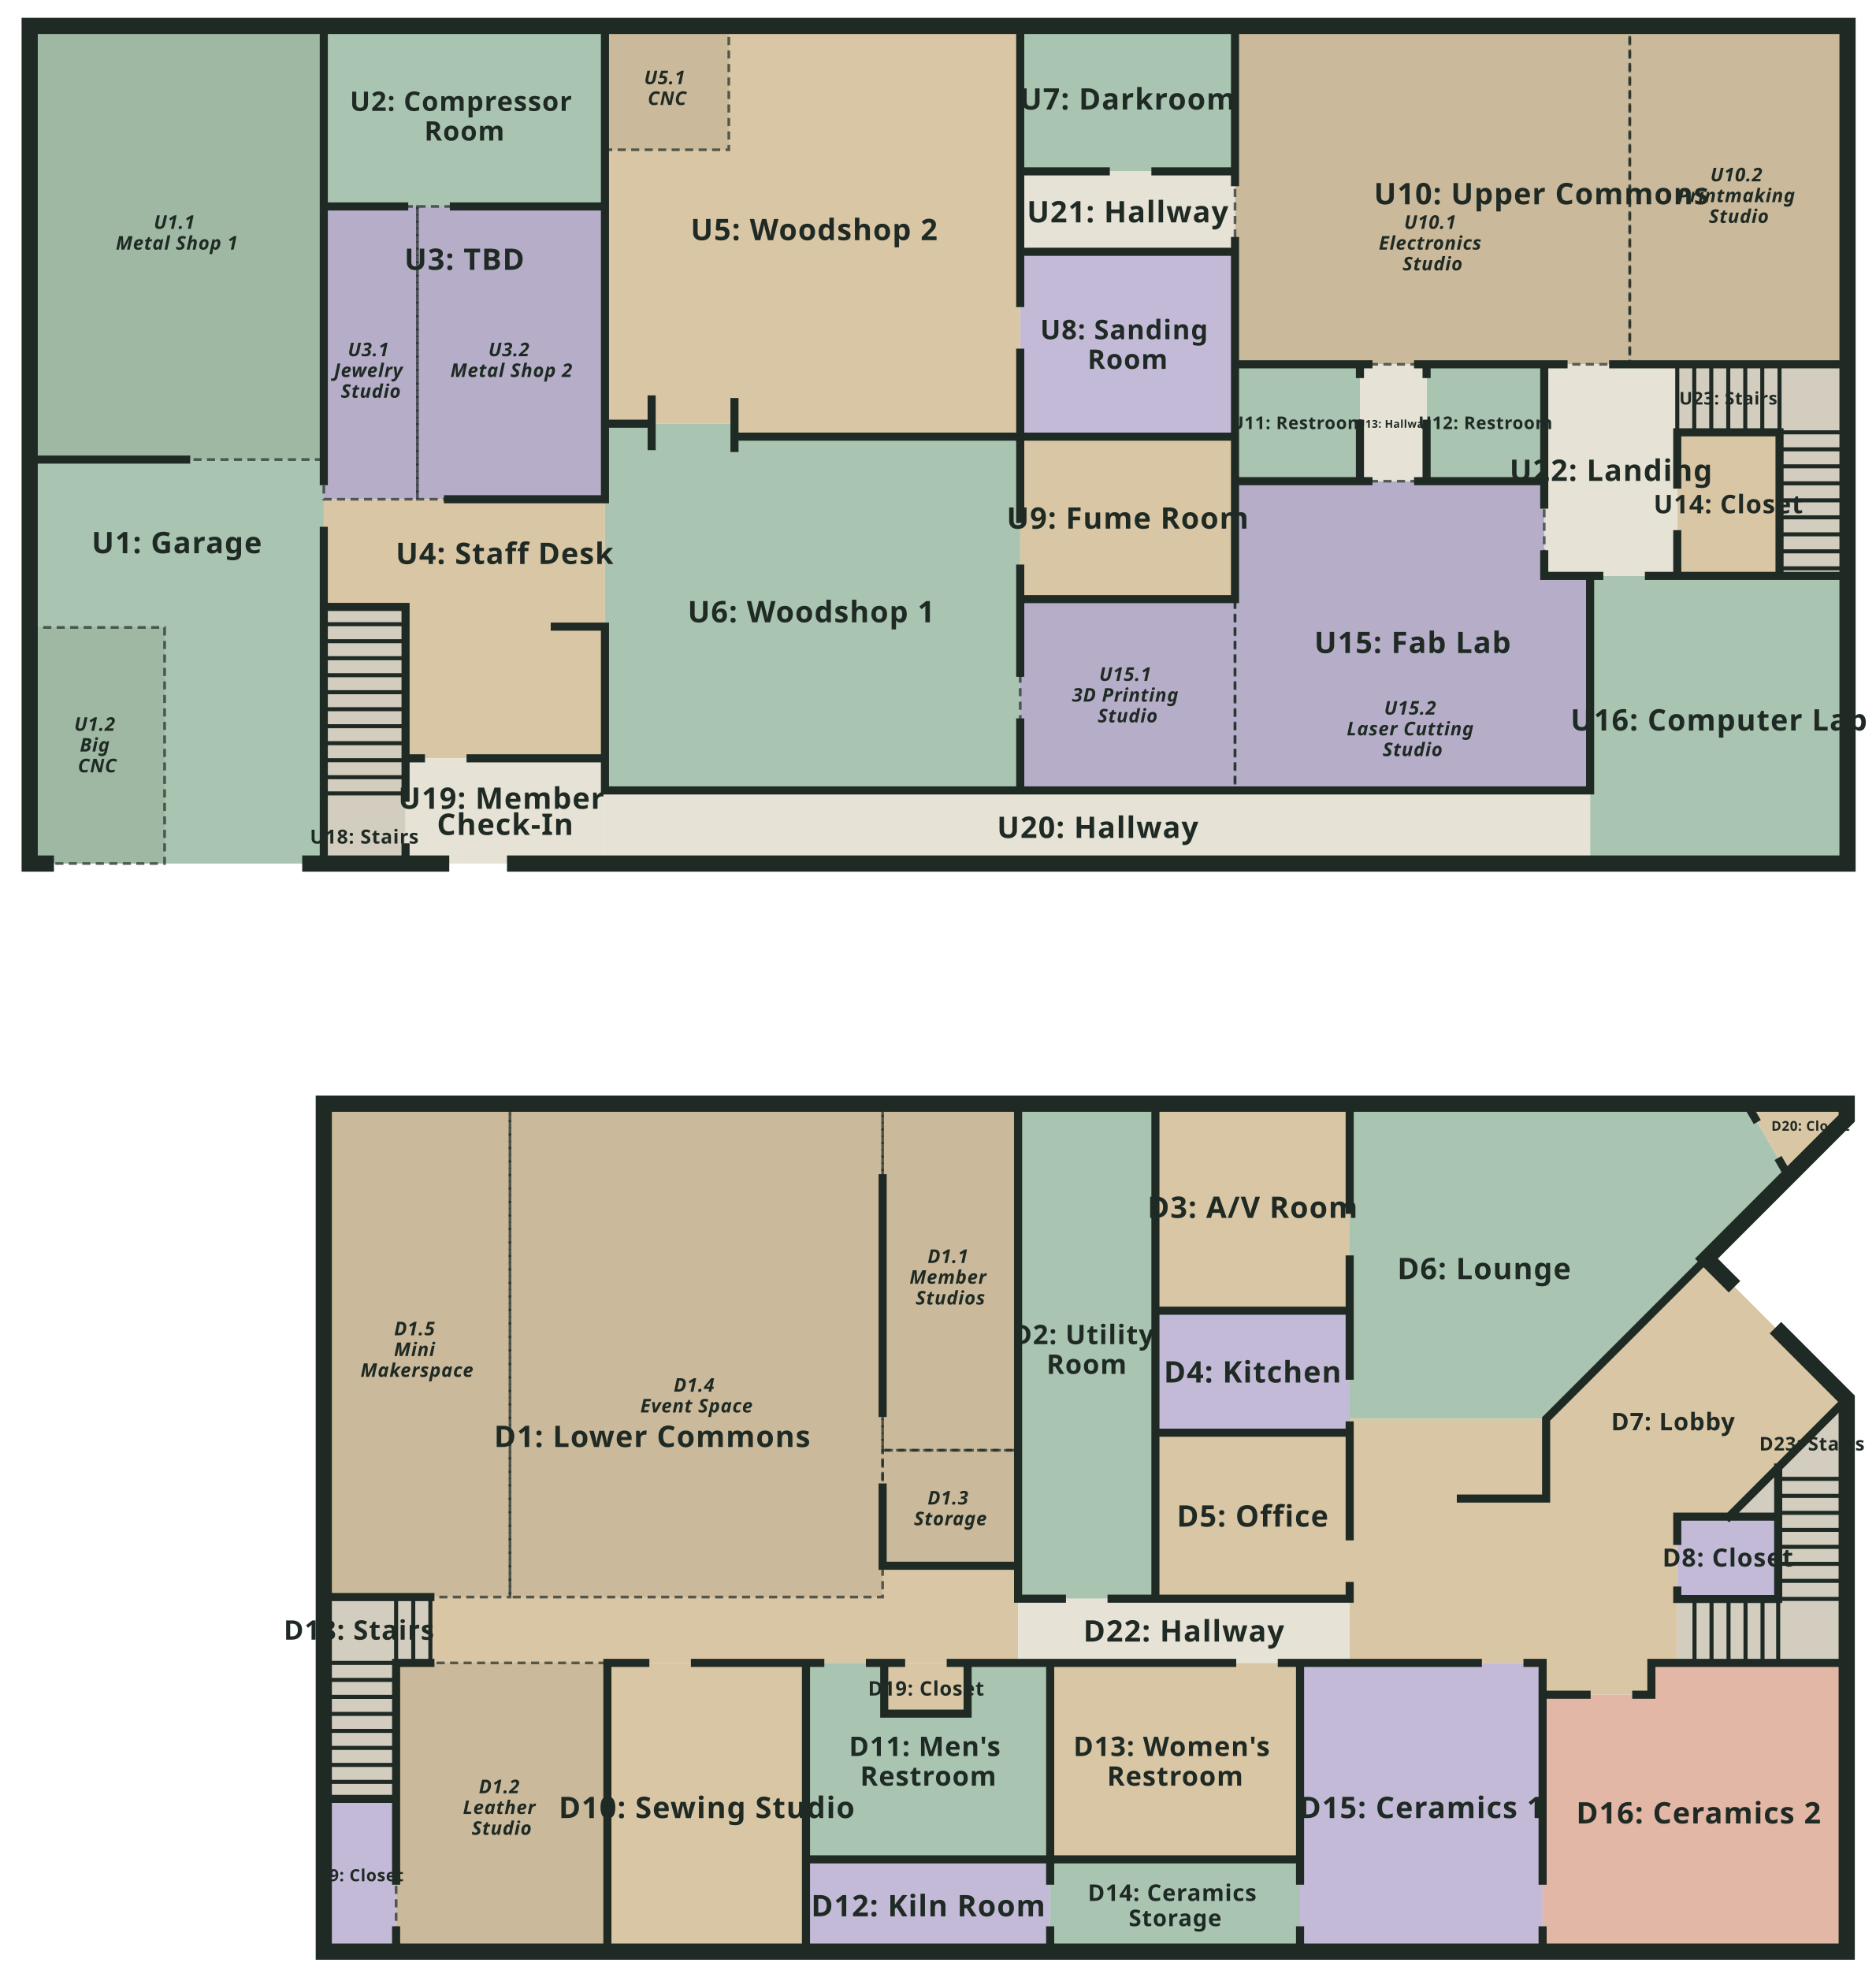
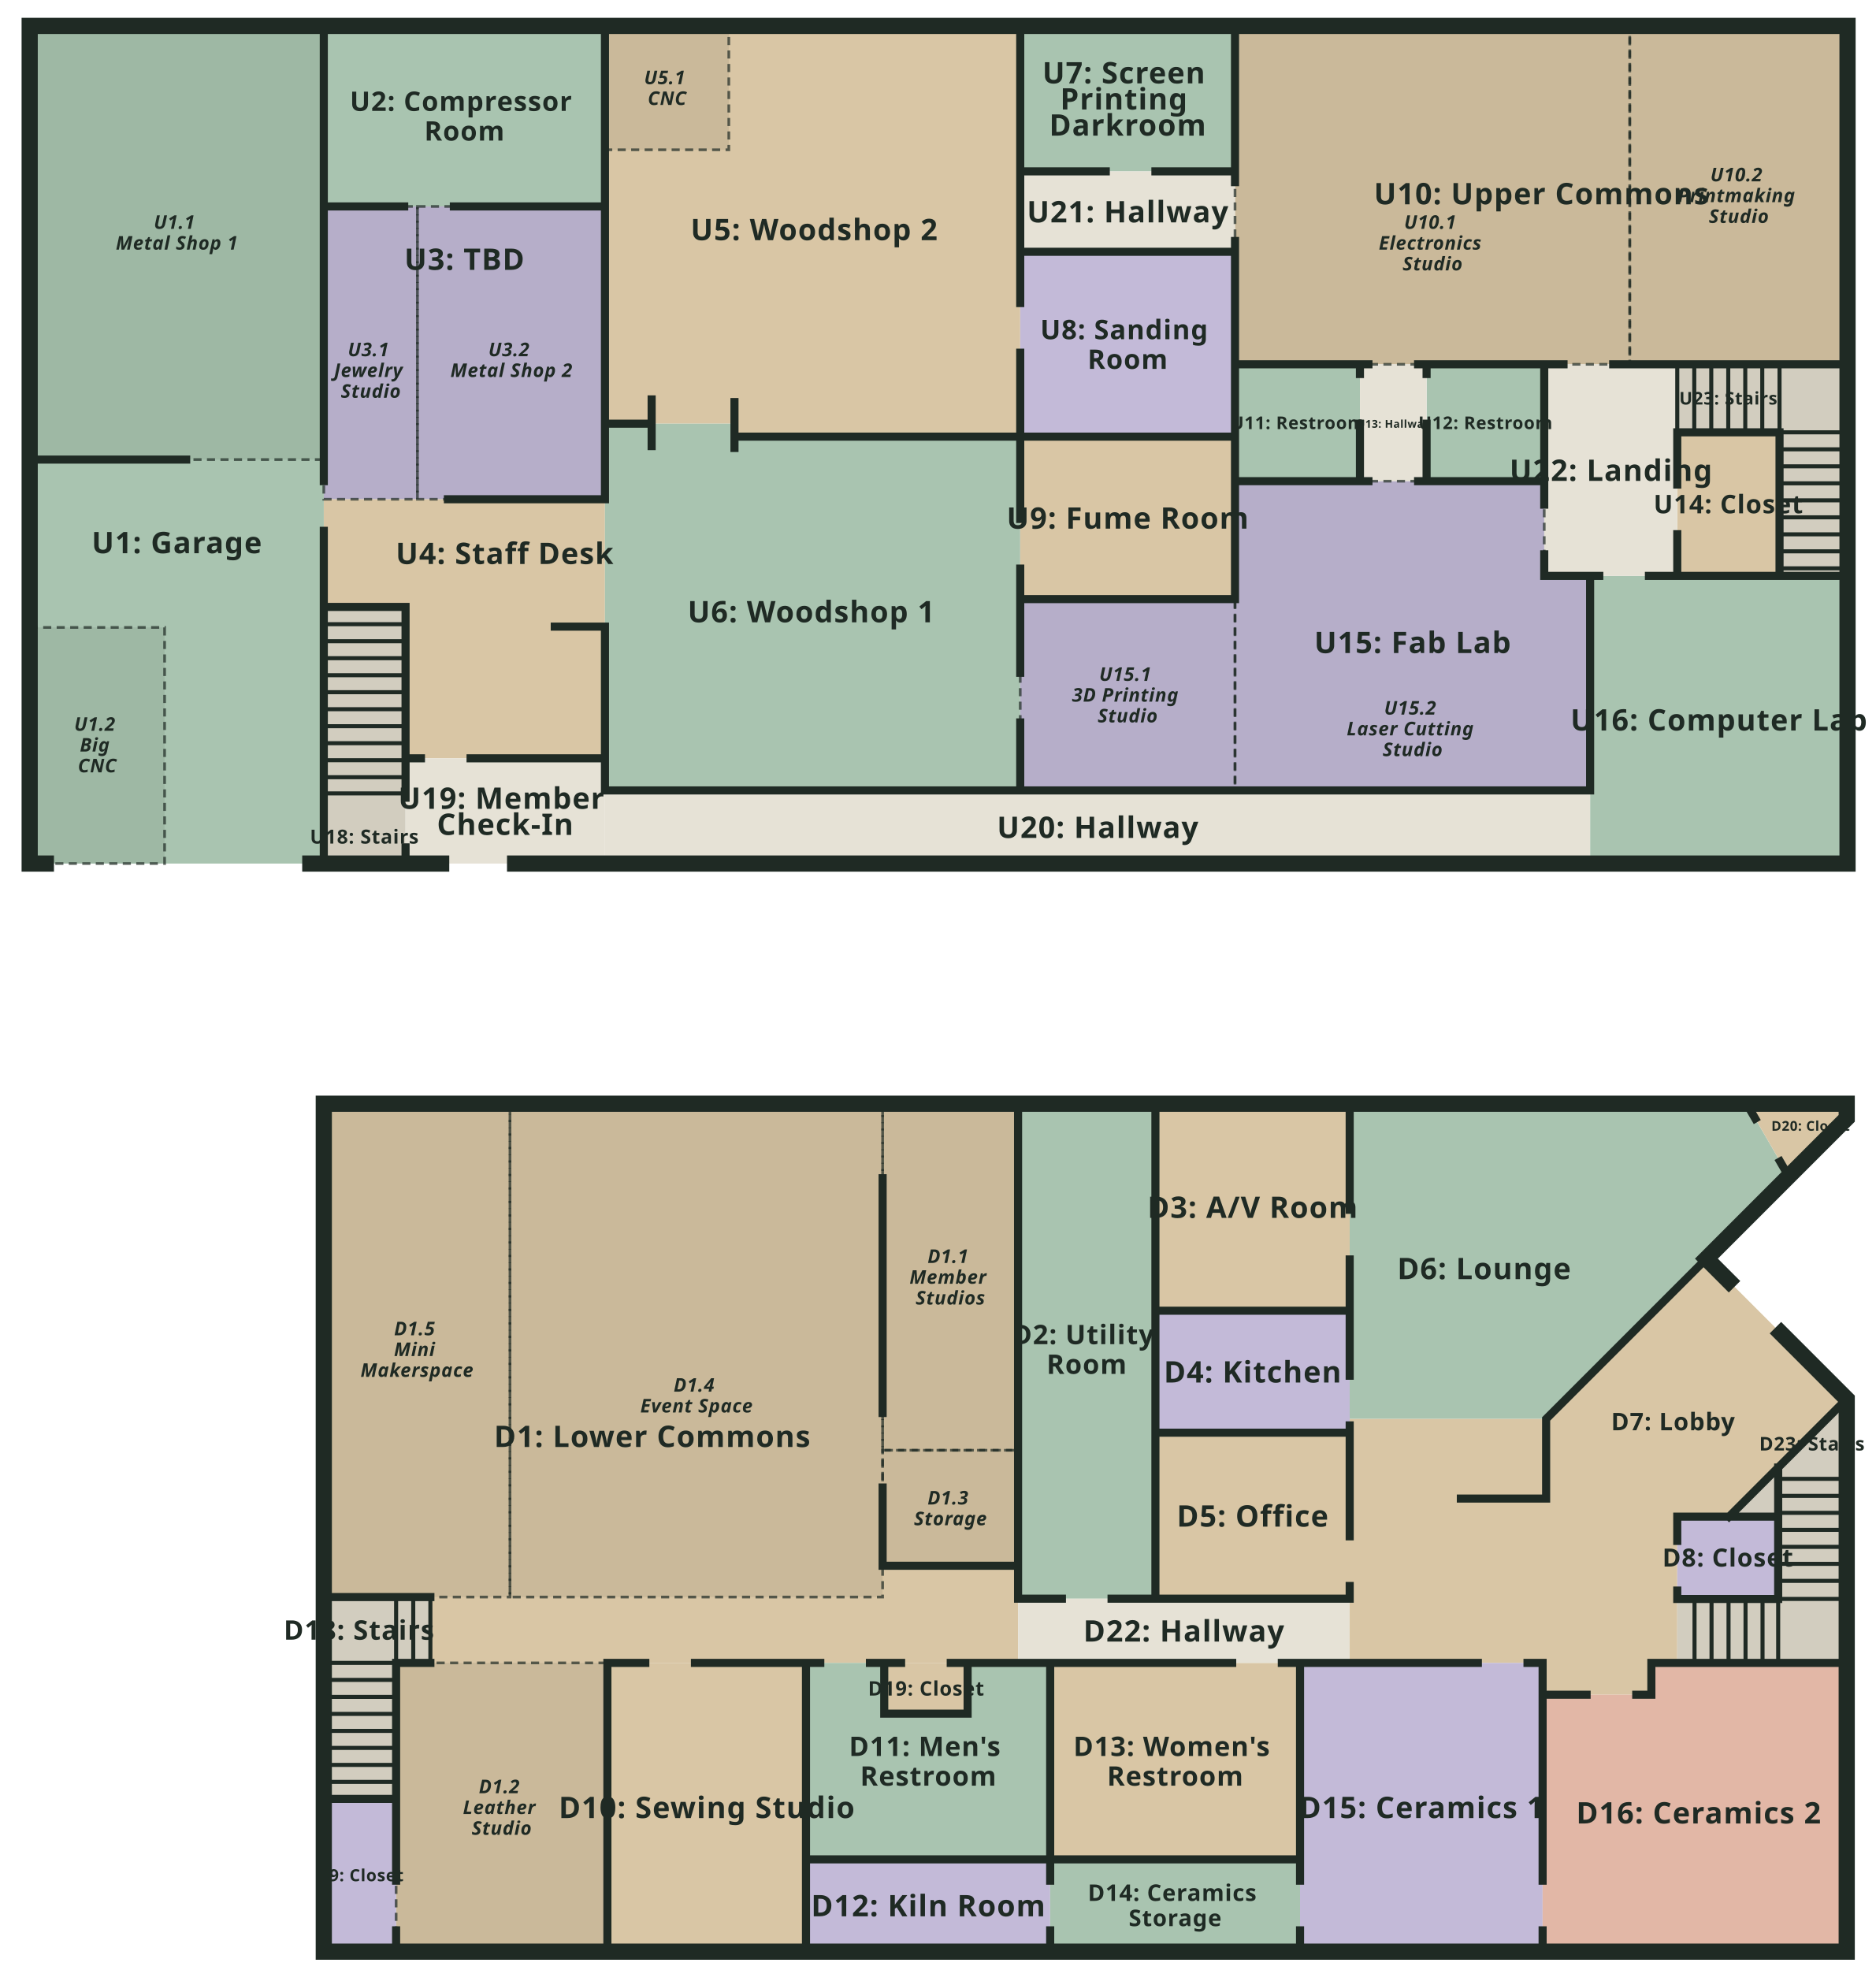
<svg xmlns="http://www.w3.org/2000/svg" viewBox="170 20 695 730">
  <g id="upstairs">
    <g id="up-rooms" stroke="none" fill-rule="evenodd">
      <path id="room-U1" fill="#a9c4b0" d="M181 29.6 L290 29.6 L290 340 L181 340 Z" />
      <path id="room-U2" fill="#a9c4b0" d="M290 29.6 L394.2 29.6 L394.2 96.5 L290 96.5 Z" />
      <path id="room-U3" fill="#c3bad8" d="M290 96.5 L394.2 96.5 L394.2 205 L290 205 Z" />
      <path id="room-U4" fill="#d9c6a5" d="M290 205 L394.2 205 L394.2 301 L320.3 301 L320.3 244.9 L290 244.9 Z" />
      <path id="room-U5" fill="#d9c6a5" d="M394.2 29.6 L548.1 29.6 L548.1 181.8 L442.2 181.8 L442.2 177 L394.2 177 Z" />
      <path id="room-U6" fill="#a9c4b0" d="M394.2 177 L442.2 177 L442.2 181.8 L548.1 181.8 L548.1 312.9 L394.2 312.9 Z" />
      <path id="room-U7" fill="#a9c4b0" d="M548.1 29.6 L627.7 29.6 L627.7 83.5 L548.1 83.5 Z" />
      <path id="room-U8" fill="#c3bad8" d="M548.1 113.3 L627.7 113.3 L627.7 181.8 L548.1 181.8 Z" />
      <path id="room-U9" fill="#d9c6a5" d="M548.1 181.8 L627.7 181.8 L627.7 242 L548.1 242 Z" />
      <path id="room-U15" fill="#c3bad8" d="M627.7 198.3 L742.3 198.3 L742.3 233.4 L759.3 233.4 L759.3 312.9 L548.1 312.9 L548.1 242 L627.7 242 Z" />
      <path id="room-U10" fill="#d9c6a5" d="M627.7 29.6 L854.7 29.6 L854.7 155 L627.7 155 Z" />
      <path id="room-U11" fill="#a9c4b0" d="M627.7 155 L674 155 L674 198.3 L627.7 198.3 Z" />
      <path id="room-U12" fill="#a9c4b0" d="M698.7 155 L742.3 155 L742.3 198.3 L698.7 198.3 Z" />
      <path id="room-U14" fill="#d9c6a5" d="M791.6 180.2 L829.5 180.2 L829.5 233.4 L791.6 233.4 Z" />
      <path id="room-U16" fill="#a9c4b0" d="M759.3 233.4 L854.7 233.4 L854.7 340 L759.3 340 Z" />
      <path id="room-U18" fill="#d2cdbf" d="M290 244.9 L320.3 244.9 L320.3 340 L290 340 Z" />
      <path id="room-U19" fill="#e6e2d6" d="M320.3 301 L394.2 301 L394.2 340 L320.3 340 Z" />
      <path id="room-U20" fill="#e6e2d6" d="M394.2 312.9 L759.3 312.9 L759.3 340 L394.2 340 Z" />
      <path id="room-U21" fill="#e6e2d6" d="M548.1 83.5 L627.7 83.5 L627.7 113.3 L548.1 113.3 Z" />
      <path id="room-U13" fill="#e6e2d6" d="M674 155 L698.7 155 L698.7 198.3 L674 198.3 Z" />
      <path id="room-U22" fill="#e6e2d6" d="M742.3 155 L791.6 155 L791.6 233.4 L742.3 233.4 Z" />
      <path id="room-U23" fill="#d2cdbf" d="M791.6 155 L854.7 155 L854.7 233.4 L829.5 233.4 L829.5 180.2 L791.6 180.2 Z" />
    </g>
    <g id="up-zones" fill="#1f2a24" fill-opacity="0.08" stroke="#1f2a24" stroke-width="1" stroke-dasharray="3 2" stroke-opacity="0.7">
      <path id="zone-U1.1" data-room="U1" d="M181 29.6 L290 29.6 L290 190.3 L181 190.3 Z" />
      <path id="zone-U1.2" data-room="U1" d="M181 252.5 L231 252.5 L231 340 L181 340 Z" />
      <path id="zone-U5.1" data-room="U5" d="M394.2 29.6 L440.1 29.6 L440.1 75.5 L394.2 75.5 Z" />
      <path id="zone-U10.1" data-room="U10" d="M627.7 29.6 L774 29.6 L774 155 L627.7 155 Z" />
      <path id="zone-U10.2" data-room="U10" d="M774 29.6 L854.7 29.6 L854.7 155 L774 155 Z" />
      <path id="zone-U15.1" data-room="U15" d="M548.1 242 L627.7 242 L627.7 312.9 L548.1 312.9 Z" />
      <path id="zone-U15.2" data-room="U15" d="M627.7 198.3 L742.3 198.3 L742.3 233.4 L759.3 233.4 L759.3 312.9 L627.7 312.9 Z" />
      <path id="zone-U3.1" data-room="U3" d="M290 96.5 L324.7 96.5 L324.7 205 L290 205 Z" />
      <path id="zone-U3.2" data-room="U3" d="M324.7 96.5 L394.2 96.5 L394.2 205 L324.7 205 Z" />
    </g>
    <g id="up-walls" fill="none" stroke="#1f2a24" stroke-linecap="square">
      <path id="up-exterior" stroke-width="6" d="M333.5 340 H285 M187 340 H181 V29.6 H854.7 V340 H360.9" />
      <path id="up-interior" stroke-width="3" d="M181 190.3 H239 M290 29.6 V198.3 M290 216.7 V340 M290 244.9 H320.3 V315.6 M320.3 334 V340 M290 96.5 H319.8 M338.2 96.5 H394.2 M394.2 29.6 V205 H336 M375.6 252.2 H394.2 V312.9 M320.3 301 H326 M344.4 301 H394.2 M394.2 312.9 H759.3 M442.2 181.8 H627.7 M442.2 169 V186 M394.2 177 H411.5 M411.5 168 V185.3 M548.1 29.6 V132.3 M548.1 150.7 V212.3 M548.1 230.7 V269.3 M548.1 287.7 V312.9 M548.1 83.5 H579.8 M598.2 83.5 H627.7 M627.7 29.6 V87.5 M627.7 109.3 V242 M548.1 113.3 H627.7 M548.1 242 H627.7 M627.7 155 H677.15 M627.7 198.3 H677.15 M674 155 V158.6 M674 177 V198.3 M695.55 155 H749.45 M742.3 155 V207 M695.55 198.3 H742.3 M698.7 155 V158.6 M698.7 177 V198.3 M742.3 225.4 V233.4 H762.7 M759.3 233.4 V312.9 M767.85 155 H854.7 M791.6 180.2 V199.55 M791.6 217.95 V233.4 M791.6 180.2 H829.5 V233.4 M781.1 233.4 H854.7" />
      <path id="up-stairs" stroke-width="1.5" d="M290 245 H320.3 V314 H290 Z M290 251.3 H320.3 M290 257.6 H320.3 M290 263.9 H320.3 M290 270.2 H320.3 M290 276.5 H320.3 M290 282.8 H320.3 M290 289.1 H320.3 M290 295.4 H320.3 M290 301.7 H320.3 M290 308 H320.3 M791.6 155 H829.5 V180.2 H791.6 Z M797.9 155 V180.2 M804.2 155 V180.2 M810.5 155 V180.2 M816.8 155 V180.2 M823.1 155 V180.2 M829.5 180.2 H854.7 V233.4 H829.5 Z M829.5 186.5 H854.7 M829.5 192.8 H854.7 M829.5 199.1 H854.7 M829.5 205.4 H854.7 M829.5 211.7 H854.7 M829.5 218 H854.7 M829.5 224.3 H854.7 M829.5 230.6 H854.7" />
    </g>
    <g id="up-room-labels" stroke="none" fill="#1f2a24" font-family="'Archivo Narrow', sans-serif" font-weight="600" text-anchor="middle" letter-spacing="0.03em" style="text-transform:uppercase">
      <text id="label-U1" x="235.5" y="225" font-size="11">
        <tspan x="235.5" dy="0">U1: Garage</tspan>
      </text>
      <text id="label-U2" x="342.1" y="61.1" font-size="10">
        <tspan x="342.1" dy="0">U2: Compressor</tspan>
        <tspan x="342.1" dy="11.00">Room</tspan>
      </text>
      <text id="label-U3" x="342.1" y="120" font-size="11">
        <tspan x="342.1" dy="0">U3: TBD</tspan>
      </text>
      <text id="label-U4" x="357" y="229.0" font-size="11">
        <tspan x="357" dy="0">U4: Staff Desk</tspan>
      </text>
      <text id="label-U5" x="471.7" y="109.0" font-size="11">
        <tspan x="471.7" dy="0">U5: Woodshop 2</tspan>
      </text>
      <text id="label-U6" x="470.6" y="250.6" font-size="11">
        <tspan x="470.6" dy="0">U6: Woodshop 1</tspan>
      </text>
-       <text id="label-U7" x="587.9" y="60.6" font-size="11">
-         <tspan x="587.9" dy="0">U7: Darkroom</tspan>
+       <text id="label-U7" x="587.9" y="50.9" font-size="11">
+         <tspan x="587.9" dy="0">U7: Screen</tspan>
+         <tspan x="587.9" dy="9.68">Printing</tspan>
+         <tspan x="587.9" dy="9.68">Darkroom</tspan>
      </text>
      <text id="label-U8" x="587.9" y="145.7" font-size="10">
        <tspan x="587.9" dy="0">U8: Sanding</tspan>
        <tspan x="587.9" dy="11.00">Room</tspan>
      </text>
      <text id="label-U9" x="587.9" y="215.9" font-size="11">
        <tspan x="587.9" dy="0">U9: Fume Room</tspan>
      </text>
      <text id="label-U15" x="693.5" y="262" font-size="11">
        <tspan x="693.5" dy="0">U15: Fab Lab</tspan>
      </text>
      <text id="label-U10" x="741.2" y="95.7" font-size="11">
        <tspan x="741.2" dy="0">U10: Upper Commons</tspan>
      </text>
      <text id="label-U11" x="650.9" y="179.0" font-size="6.5">
        <tspan x="650.9" dy="0">U11: Restroom</tspan>
      </text>
      <text id="label-U12" x="720.5" y="179.0" font-size="6.5">
        <tspan x="720.5" dy="0">U12: Restroom</tspan>
      </text>
      <text id="label-U14" x="810.5" y="210.2" font-size="9.5">
        <tspan x="810.5" dy="0">U14: Closet</tspan>
      </text>
      <text id="label-U16" x="807" y="290.7" font-size="11">
        <tspan x="807" dy="0">U16: Computer Lab</tspan>
      </text>
      <text id="label-U18" x="305" y="332.6" font-size="7.2">
        <tspan x="305" dy="0">U18: Stairs</tspan>
      </text>
      <text id="label-U19" x="357.2" y="319.7" font-size="11">
        <tspan x="357.2" dy="0">U19: Member</tspan>
        <tspan x="357.2" dy="9.68">Check-In</tspan>
      </text>
      <text id="label-U20" x="576.8" y="330.5" font-size="11">
        <tspan x="576.8" dy="0">U20: Hallway</tspan>
      </text>
      <text id="label-U21" x="587.9" y="102.4" font-size="11">
        <tspan x="587.9" dy="0">U21: Hallway</tspan>
      </text>
      <text id="label-U22" x="767" y="198.2" font-size="11">
        <tspan x="767" dy="0">U22: Landing</tspan>
      </text>
      <text id="label-U23" x="810.5" y="169.9" font-size="6.5">
        <tspan x="810.5" dy="0">U23: Stairs</tspan>
      </text>
      <text id="label-U13" x="686.4" y="178.5" font-size="4">
        <tspan x="686.4" dy="0">U13: Hallway</tspan>
      </text>
    </g>
    <g id="up-zone-labels" stroke="none" fill="#1f2a24" font-family="'Archivo Narrow', sans-serif" font-weight="600" font-style="italic" text-anchor="middle" letter-spacing="0.03em" style="text-transform:uppercase">
      <text id="zlabel-U1.1" x="235.5" y="104.8" font-size="7">
        <tspan x="235.5" dy="0">U1.1</tspan>
        <tspan x="235.5" dy="7.70">Metal Shop 1</tspan>
      </text>
      <text id="zlabel-U1.2" x="206" y="290.8" font-size="7">
        <tspan x="206" dy="0">U1.2</tspan>
        <tspan x="206" dy="7.7">Big</tspan>
        <tspan x="206" dy="7.7">CNC</tspan>
      </text>
      <text id="zlabel-U5.1" x="417.2" y="51.2" font-size="7">
        <tspan x="417.2" dy="0">U5.1</tspan>
        <tspan x="417.2" dy="7.7">CNC</tspan>
      </text>
      <text id="zlabel-U10.1" x="700.9" y="104.8" font-size="7">
        <tspan x="700.9" dy="0">U10.1</tspan>
        <tspan x="700.9" dy="7.7">Electronics</tspan>
        <tspan x="700.9" dy="7.7">Studio</tspan>
      </text>
      <text id="zlabel-U10.2" x="814.4" y="87.2" font-size="7">
        <tspan x="814.4" dy="0">U10.2</tspan>
        <tspan x="814.4" dy="7.7">Printmaking</tspan>
        <tspan x="814.4" dy="7.7">Studio</tspan>
      </text>
      <text id="zlabel-U15.1" x="587.9" y="272.3" font-size="7">
        <tspan x="587.9" dy="0">U15.1</tspan>
        <tspan x="587.9" dy="7.7">3D Printing</tspan>
        <tspan x="587.9" dy="7.7">Studio</tspan>
      </text>
      <text id="zlabel-U15.2" x="693.5" y="284.8" font-size="7">
        <tspan x="693.5" dy="0">U15.2</tspan>
        <tspan x="693.5" dy="7.7">Laser Cutting</tspan>
        <tspan x="693.5" dy="7.7">Studio</tspan>
      </text>
      <text id="zlabel-U3.1" x="307.4" y="152" font-size="7">
        <tspan x="307.4" dy="0">U3.1</tspan>
        <tspan x="307.4" dy="7.70">Jewelry</tspan>
        <tspan x="307.4" dy="7.70">Studio</tspan>
      </text>
      <text id="zlabel-U3.2" x="359.5" y="152" font-size="7">
        <tspan x="359.5" dy="0">U3.2</tspan>
        <tspan x="359.5" dy="7.70">Metal Shop 2</tspan>
      </text>
    </g>
  </g>
  <g id="downstairs" transform="translate(0 50)">
    <g id="down-rooms" stroke="none" fill-rule="evenodd">
      <path id="room-D1" fill="#d9c6a5" d="M290 379 L547.3 379 L547.3 586.2 L395.1 586.2 L395.1 693.2 L316.8 693.2 L316.8 586.2 L329.5 586.2 L329.5 562.4 L290 562.4 Z" />
      <path id="room-D2" fill="#a9c4b0" d="M547.3 379 L598.2 379 L598.2 562.4 L547.3 562.4 Z" />
      <path id="room-D3" fill="#d9c6a5" d="M598.2 379 L670.2 379 L670.2 455.7 L598.2 455.7 Z" />
      <path id="room-D4" fill="#c3bad8" d="M598.2 455.7 L670.2 455.7 L670.2 500.9 L598.2 500.9 Z" />
      <path id="room-D5" fill="#d9c6a5" d="M598.2 500.9 L670.2 500.9 L670.2 562.4 L598.2 562.4 Z" />
      <path id="room-D6" fill="#a9c4b0" d="M670.2 379 L817.3 379 L832.9 405.9 L802.4 436.4 L743 495.8 L670.2 495.8 Z" />
      <path id="room-D7" fill="#d9c6a5" d="M802.4 436.4 L854.4 488.4 L810.8 532 L791.6 532 L791.6 586.2 L782 586.2 L782 598 L741.7 598 L741.7 586.2 L670.2 586.2 L670.2 495.8 L743 495.8 Z" />
      <path id="room-D20" fill="#d9c6a5" d="M817.3 379 L854.4 379 L854.4 384.4 L832.9 405.9 Z" />
      <path id="room-D8" fill="#c3bad8" d="M791.6 532 L829 532 L829 562.5 L791.6 562.5 Z" />
      <path id="room-D9" fill="#c3bad8" d="M290 636.6 L316.8 636.6 L316.8 693.2 L290 693.2 Z" />
      <path id="room-D10" fill="#d9c6a5" d="M395.1 586.2 L468.7 586.2 L468.7 693.2 L395.1 693.2 Z" />
      <path id="room-D11" fill="#a9c4b0" d="M468.7 586.2 L497.7 586.2 L497.7 605 L528.6 605 L528.6 586.2 L559.2 586.2 L559.2 659 L468.7 659 Z" />
      <path id="room-D19" fill="#d9c6a5" d="M497.7 586.2 L528.6 586.2 L528.6 605 L497.7 605 Z" />
      <path id="room-D12" fill="#c3bad8" d="M468.7 659 L559.2 659 L559.2 693.2 L468.7 693.2 Z" />
      <path id="room-D13" fill="#d9c6a5" d="M559.2 586.2 L651.8 586.2 L651.8 659 L559.2 659 Z" />
      <path id="room-D14" fill="#a9c4b0" d="M559.2 659 L651.8 659 L651.8 693.2 L559.2 693.2 Z" />
      <path id="room-D15" fill="#c3bad8" d="M651.8 586.2 L741.7 586.2 L741.7 693.2 L651.8 693.2 Z" />
      <path id="room-D16" fill="#e2b7a6" d="M741.7 598 L782 598 L782 586.2 L854.4 586.2 L854.4 693.2 L741.7 693.2 Z" />
      <path id="room-D18" fill="#d2cdbf" d="M290 561.8 L329.5 561.8 L329.5 586.2 L316.8 586.2 L316.8 636.6 L290 636.6 Z" />
      <path id="room-D22" fill="#e6e2d6" d="M547.3 562.4 L670.2 562.4 L670.2 586.2 L547.3 586.2 Z" />
      <path id="room-D23" fill="#d2cdbf" d="M810.8 532 L854.4 488.4 L854.4 586.2 L791.6 586.2 L791.6 562.5 L829 562.5 L829 532 Z" />
    </g>
    <g id="down-zones" fill="#1f2a24" fill-opacity="0.08" stroke="#1f2a24" stroke-width="1" stroke-dasharray="3 2" stroke-opacity="0.7">
      <path id="zone-D1.1" data-room="D1" d="M497.1 379 L547.3 379 L547.3 507.4 L497.1 507.4 Z" />
      <path id="zone-D1.3" data-room="D1" d="M497.1 507.4 L547.3 507.4 L547.3 550.2 L497.1 550.2 Z" />
      <path id="zone-D1.2" data-room="D1" d="M316.8 586.2 L395.1 586.2 L395.1 693.2 L316.8 693.2 Z" />
      <path id="zone-D1.4" data-room="D1" d="M359 379 L497.1 379 L497.1 561.8 L359 561.8 Z" />
      <path id="zone-D1.5" data-room="D1" d="M290 379 L359 379 L359 561.8 L290 561.8 Z" />
    </g>
    <g id="down-walls" fill="none" stroke="#1f2a24" stroke-linecap="square">
      <path id="down-exterior" stroke-width="6" d="M290 379 H854.4 V384.4 L802.4 436.4 L810.7 444.7 M830.1 464.1 L854.4 488.4 V693.2 H290 V379" />
      <path id="down-interior" stroke-width="3" d="M547.3 379 V562.4 H563.55 M497.1 406.6 V493.6 M497.1 521.2 V550.2 H547.3 M581.95 562.4 H670.2 M598.2 379 V562.4 M598.2 455.7 H670.2 M598.2 500.9 H670.2 M670.2 379 V418.3 M670.2 436.7 V479.8 M670.2 498.2 V539.3 M670.2 557.7 V562.4 M290 561.8 H329.5 M290 636.6 H316.8 M316.8 586.2 H329.5 M395.1 586.2 H409.15 M427.55 586.2 H474 M492.4 586.2 H503.95 M497.7 586.2 V605 H528.6 V586.2 M522.35 586.2 H626.65 M645.05 586.2 H717.7 M736.1 586.2 H741.7 M741.7 598 H758 M776.4 598 H782 V586.2 H854.4 M316.8 586.2 V666.9 M316.8 685.3 V693.2 M395.1 586.2 V693.2 M468.7 586.2 V693.2 M559.2 586.2 V666.9 M559.2 685.3 V693.2 M468.7 659 H651.8 M651.8 586.2 V666.9 M651.8 685.3 V693.2 M741.7 586.2 V666.9 M741.7 685.3 V693.2 M802.4 436.4 L743 495.8 V525.3 H711.4 M817.3 379 L820.5 384.5 M829.7 400.4 L832.9 405.9 M854.4 488.4 L810.8 532 M791.6 541 V532 H827.6 M791.6 559.4 V562.5 M791.6 562.5 H829 M829 513.8 V562.5" />
      <path id="down-stairs" stroke-width="1.5" d="M290 586.2 H316.8 V636.6 H290 Z M290 592.5 H316.8 M290 598.8 H316.8 M290 605.1 H316.8 M290 611.4 H316.8 M290 617.7 H316.8 M290 624 H316.8 M290 630.3 H316.8 M316.8 561.8 H329.5 V586.2 H316.8 Z M323.15 561.8 V586.2 M829 518 H854.4 V562.5 H829 Z M829 524.3 H854.4 M829 530.6 H854.4 M829 536.9 H854.4 M829 543.2 H854.4 M829 549.5 H854.4 M829 555.8 H854.4 M798 562.5 H829 V586.2 H798 Z M804.3 562.5 V586.2 M810.6 562.5 V586.2 M816.9 562.5 V586.2 M823.2 562.5 V586.2" />
    </g>
    <g id="down-room-labels" stroke="none" fill="#1f2a24" font-family="'Archivo Narrow', sans-serif" font-weight="600" text-anchor="middle" letter-spacing="0.03em" style="text-transform:uppercase">
      <text id="label-D1" x="411.7" y="506.2" font-size="11">
        <tspan x="411.7" dy="0">D1: Lower Commons</tspan>
      </text>
      <text id="label-D2" x="572.7" y="468.1" font-size="10">
        <tspan x="572.7" dy="0">D2: Utility</tspan>
        <tspan x="572.7" dy="11.00">Room</tspan>
      </text>
      <text id="label-D3" x="634.2" y="421.3" font-size="11">
        <tspan x="634.2" dy="0">D3: A/V Room</tspan>
      </text>
      <text id="label-D4" x="634.2" y="482.3" font-size="11">
        <tspan x="634.2" dy="0">D4: Kitchen</tspan>
      </text>
      <text id="label-D5" x="634.2" y="535.7" font-size="11">
        <tspan x="634.2" dy="0">D5: Office</tspan>
      </text>
      <text id="label-D6" x="720" y="444.0" font-size="11">
        <tspan x="720" dy="0">D6: Lounge</tspan>
      </text>
      <text id="label-D8" x="810.3" y="550.5" font-size="9.3">
        <tspan x="810.3" dy="0">D8: Closet</tspan>
      </text>
      <text id="label-D9" x="303.4" y="667.1" font-size="6.2">
        <tspan x="303.4" dy="0">D9: Closet</tspan>
      </text>
      <text id="label-D10" x="431.9" y="643.7" font-size="11">
        <tspan x="431.9" dy="0">D10: Sewing Studio</tspan>
      </text>
      <text id="label-D11" x="514" y="620.7" font-size="10">
        <tspan x="514" dy="0">D11: Men's</tspan>
        <tspan x="514" dy="11.00">Restroom</tspan>
      </text>
      <text id="label-D19" x="513.2" y="598.3" font-size="7.4">
        <tspan x="513.2" dy="0">D19: Closet</tspan>
      </text>
      <text id="label-D12" x="514" y="680.1" font-size="11">
        <tspan x="514" dy="0">D12: Kiln Room</tspan>
      </text>
      <text id="label-D13" x="605.5" y="620.7" font-size="10">
        <tspan x="605.5" dy="0">D13: Women's</tspan>
        <tspan x="605.5" dy="11.00">Restroom</tspan>
      </text>
      <text id="label-D14" x="605.5" y="674.4" font-size="8.5">
        <tspan x="605.5" dy="0">D14: Ceramics</tspan>
        <tspan x="605.5" dy="9.35">Storage</tspan>
      </text>
      <text id="label-D15" x="696.8" y="643.7" font-size="11">
        <tspan x="696.8" dy="0">D15: Ceramics 1</tspan>
      </text>
      <text id="label-D16" x="799.5" y="645.7" font-size="11">
        <tspan x="799.5" dy="0">D16: Ceramics 2</tspan>
      </text>
      <text id="label-D18" x="303" y="577.6" font-size="10">
        <tspan x="303" dy="0">D18: Stairs</tspan>
      </text>
      <text id="label-D22" x="608.7" y="578.3" font-size="11">
        <tspan x="608.7" dy="0">D22: Hallway</tspan>
      </text>
      <text id="label-D23" x="841.5" y="507.5" font-size="7">
        <tspan x="841.5" dy="0">D23: Stairs</tspan>
      </text>
      <text id="label-D20" x="841" y="389" font-size="5">
        <tspan x="841" dy="0">D20: Closet</tspan>
      </text>
      <text id="label-D7" x="790" y="500" font-size="9">
        <tspan x="790" dy="0">D7: Lobby</tspan>
      </text>
    </g>
    <g id="down-zone-labels" stroke="none" fill="#1f2a24" font-family="'Archivo Narrow', sans-serif" font-weight="600" font-style="italic" text-anchor="middle" letter-spacing="0.03em" style="text-transform:uppercase">
      <text id="zlabel-D1.1" x="522.2" y="438.0" font-size="7">
        <tspan x="522.2" dy="0">D1.1</tspan>
        <tspan x="522.2" dy="7.70">Member</tspan>
        <tspan x="522.2" dy="7.70">Studios</tspan>
      </text>
      <text id="zlabel-D1.3" x="522.2" y="527.5" font-size="7">
        <tspan x="522.2" dy="0">D1.3</tspan>
        <tspan x="522.2" dy="7.70">Storage</tspan>
      </text>
      <text id="zlabel-D1.2" x="355.9" y="634.5" font-size="7">
        <tspan x="355.9" dy="0">D1.2</tspan>
        <tspan x="355.9" dy="7.7">Leather</tspan>
        <tspan x="355.9" dy="7.7">Studio</tspan>
      </text>
      <text id="zlabel-D1.4" x="428.1" y="485.7" font-size="7">
        <tspan x="428.1" dy="0">D1.4</tspan>
        <tspan x="428.1" dy="7.7">Event Space</tspan>
      </text>
      <text id="zlabel-D1.5" x="324.5" y="464.8" font-size="7">
        <tspan x="324.5" dy="0">D1.5</tspan>
        <tspan x="324.5" dy="7.7">Mini</tspan>
        <tspan x="324.5" dy="7.7">Makerspace</tspan>
      </text>
    </g>
  </g>
</svg>
